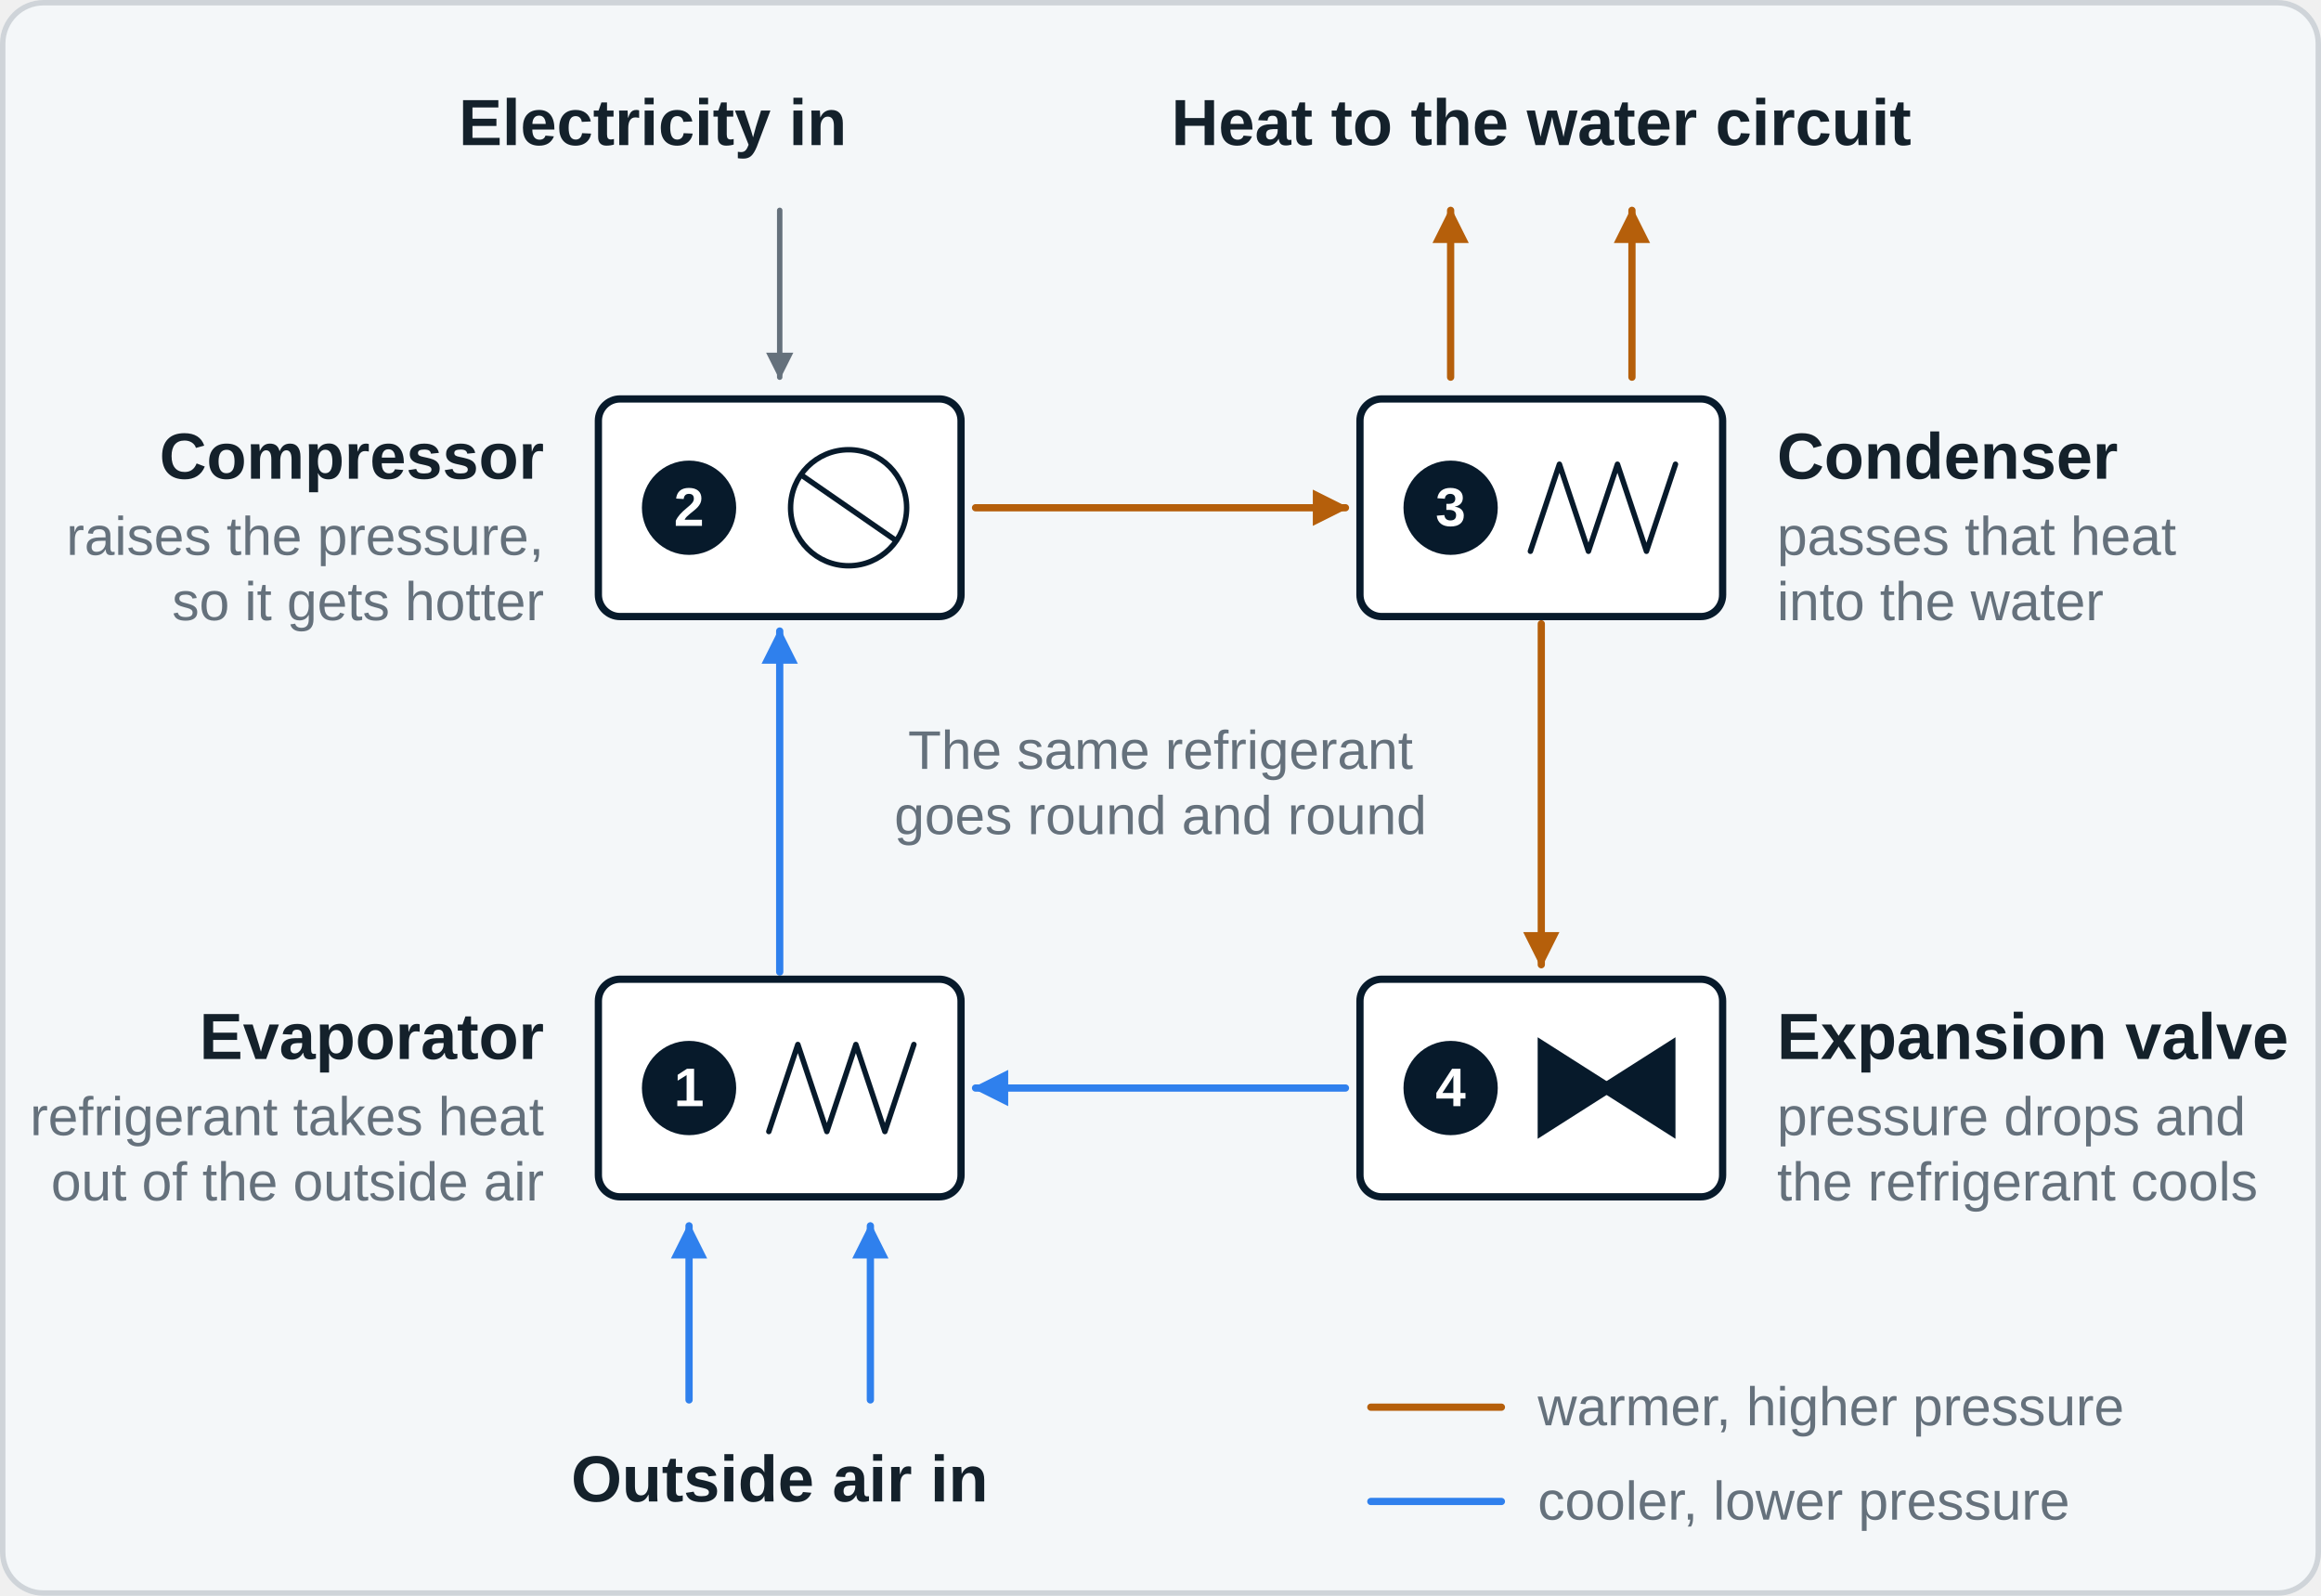
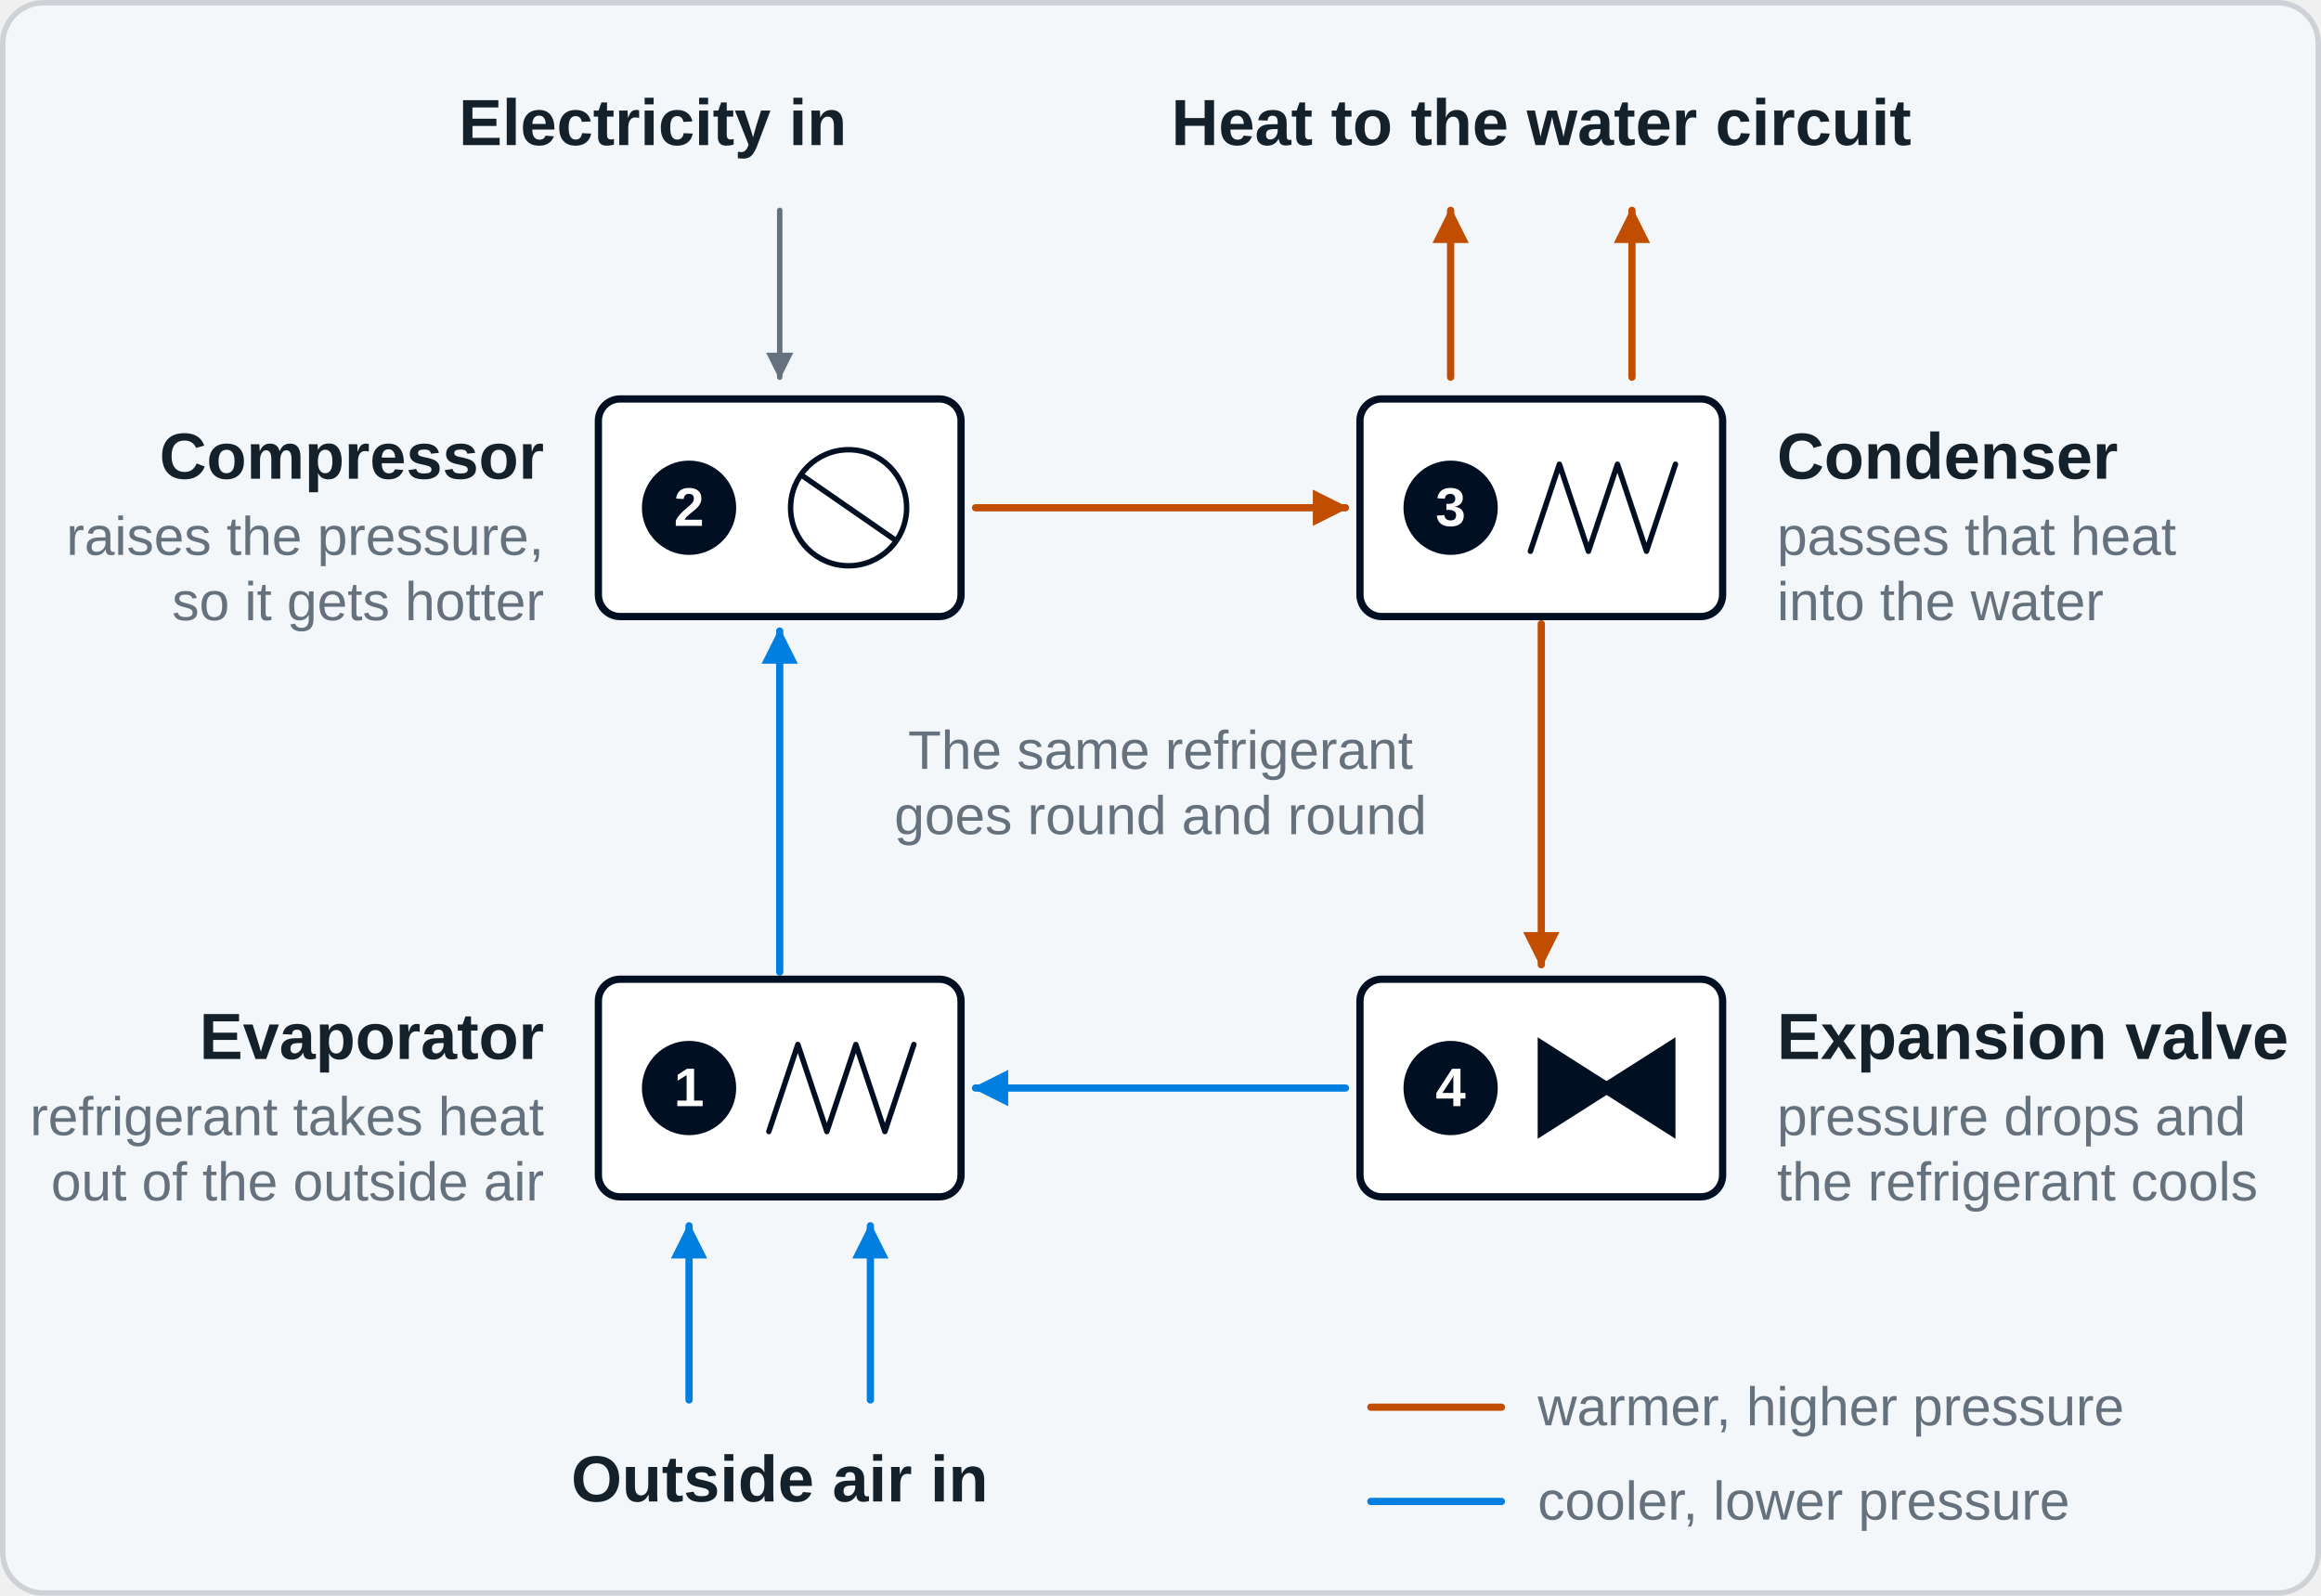
<svg xmlns="http://www.w3.org/2000/svg" viewBox="0 0 640 440" role="img" aria-labelledby="hiw-title hiw-desc">
  <style>
    /* ---------------------------------------------------------------------
       AIRWARM DIAGRAM STYLES
       The approved palette, and nothing else:
-          navy #071A2B    white #FFFFFF        orange #F28C28
-          blue #2F80ED    green #63C174        light neutral #F4F7F9
+          navy #010F23    white #FFFFFF        orange #F76201
+          blue #017FE1    green #689E14        light neutral #F4F7F9
         mid grey #65717C                     dark text #14212B

       These class names are identical in every Airwarm diagram, so the whole
       set keeps one line weight and one set of type sizes.

       ONE DELIBERATE EXCEPTION, FOR LEGIBILITY.
-        The brand orange #F28C28 reaches only 2.3:1 against this pale panel,
+        The brand orange #F76201 reaches only 2.9:1 against this pale panel,
       which is below the 3:1 that WCAG asks for a line or a shape that
       carries meaning. So a thin orange LINE on the pale panel is drawn in
-        the darker orange #B55F0B (4.6:1), and switches back to #F28C28 on the
+        the darker orange #C14D01 (4.5:1), and switches back to #F76201 on the
       navy panel used by the dark browser theme, where the brand orange
-        reaches 7.2:1. Solid orange shapes keep the brand orange and are given
+        reaches 6.1:1. Solid orange shapes keep the brand orange and are given
       a navy outline instead, so their edge carries the contrast.
       The same note is in css/airwarm.css and assets/README.md.
       --------------------------------------------------------------------- */
    .d-surface { fill: #F4F7F9; }
-     .d-frame   { fill: none; stroke: #071A2B; stroke-width: 1.5; opacity: 0.16; }
-     .d-box     { fill: #FFFFFF; stroke: #071A2B; stroke-width: 2; }
+     .d-frame   { fill: none; stroke: #010F23; stroke-width: 1.5; opacity: 0.16; }
+     .d-box     { fill: #FFFFFF; stroke: #010F23; stroke-width: 2; }
    .d-box--quiet { fill: none; stroke: #65717C; stroke-width: 1.5; }
-     .d-line    { fill: none; stroke: #071A2B; stroke-width: 2;
+     .d-line    { fill: none; stroke: #010F23; stroke-width: 2;
                 stroke-linecap: round; stroke-linejoin: round; }
    .d-line--thin { stroke-width: 1.5; }
    .d-line--dash { stroke-dasharray: 6 6; }
-     .d-hot     { stroke: #B55F0B; }   /* warmth, and the higher of two temperatures */
-     .d-cool    { stroke: #2F80ED; }   /* the cool side, and the lower of two temperatures */
+     .d-hot     { stroke: #C14D01; }   /* warmth, and the higher of two temperatures */
+     .d-cool    { stroke: #017FE1; }   /* the cool side, and the lower of two temperatures */
    .d-quiet   { stroke: #65717C; }
-     .d-fill-navy  { fill: #071A2B; }
-     .d-fill-hot   { fill: #B55F0B; }
-     .d-fill-cool  { fill: #2F80ED; }
+     .d-fill-navy  { fill: #010F23; }
+     .d-fill-hot   { fill: #C14D01; }
+     .d-fill-cool  { fill: #017FE1; }
    .d-fill-quiet { fill: #65717C; }
    .d-fill-white { fill: #FFFFFF; }

    /* TEXT. .d-label is a name, .d-sub an explanatory line, .d-num a number
       inside a step marker, .d-cap a small caption or key entry. */
    .d-label { font-family: Montserrat, 'Segoe UI', Arial, sans-serif;
               font-size: 18px; font-weight: 600; fill: #14212B; }
    .d-sub   { font-family: Montserrat, 'Segoe UI', Arial, sans-serif;
               font-size: 15px; font-weight: 500; fill: #65717C; }
    .d-num   { font-family: Montserrat, 'Segoe UI', Arial, sans-serif;
               font-size: 15px; font-weight: 700; fill: #FFFFFF; }
    .d-cap   { font-family: Montserrat, 'Segoe UI', Arial, sans-serif;
               font-size: 15px; font-weight: 500; fill: #65717C; }

    /* NARROW SCREENS. Below about 520px the explanatory lines are hidden and
       the remaining labels are set larger, so the drawing still reads on a
       phone. Nothing is lost: the page copy carries the detail, and the
       description near the top of this file carries it for screen readers. */
    .d-narrow-only { display: none; }
    @media (max-width: 520px) {
      .d-label { font-size: 24px; }
      .d-num   { font-size: 18px; }
      .d-cap   { font-size: 20px; }
      .d-sub, .d-wide-only { display: none; }
      .d-narrow-only { display: inline; }
    }

    /* DARK BROWSER THEME. The panel turns navy and the ink turns white, so
       the diagram never depends on sitting on a white page. Grey text is
       replaced with the light neutral, because mid grey on navy is only
-        3.5:1 and that is not enough for small text. */
+        3.9:1 and that is not enough for small text. */
    @media (prefers-color-scheme: dark) {
-       .d-surface { fill: #071A2B; }
+       .d-surface { fill: #010F23; }
      .d-frame   { stroke: #FFFFFF; opacity: 0.28; }
-       .d-box     { fill: #071A2B; stroke: #FFFFFF; }
+       .d-box     { fill: #010F23; stroke: #FFFFFF; }
      .d-line    { stroke: #FFFFFF; }
-       .d-hot     { stroke: #F28C28; }
-       .d-fill-hot { fill: #F28C28; }
+       .d-hot     { stroke: #F76201; }
+       .d-fill-hot { fill: #F76201; }
      .d-label   { fill: #FFFFFF; }
      .d-sub, .d-cap { fill: #F4F7F9; }
      .d-fill-navy  { fill: #FFFFFF; }
-       .d-fill-white { fill: #071A2B; }
-       .d-num        { fill: #071A2B; }
+       .d-fill-white { fill: #010F23; }
+       .d-num        { fill: #010F23; }
    }
  </style>
  <defs>
    <marker id="arrow-ink" viewBox="0 0 10 10" refX="9" refY="5" markerWidth="5" markerHeight="5" orient="auto-start-reverse">
      <path class="d-fill-navy" d="M0 0 L10 5 L0 10 Z" />
    </marker>
    <marker id="arrow-hot" viewBox="0 0 10 10" refX="9" refY="5" markerWidth="5" markerHeight="5" orient="auto-start-reverse">
      <path class="d-fill-hot" d="M0 0 L10 5 L0 10 Z" />
    </marker>
    <marker id="arrow-cool" viewBox="0 0 10 10" refX="9" refY="5" markerWidth="5" markerHeight="5" orient="auto-start-reverse">
      <path class="d-fill-cool" d="M0 0 L10 5 L0 10 Z" />
    </marker>
    <marker id="arrow-quiet" viewBox="0 0 10 10" refX="9" refY="5" markerWidth="5" markerHeight="5" orient="auto-start-reverse">
      <path class="d-fill-quiet" d="M0 0 L10 5 L0 10 Z" />
    </marker>
  </defs>
  <rect class="d-surface" x="0" y="0" width="640" height="440" rx="12" />
  <rect class="d-frame" x="0.75" y="0.75" width="638.5" height="438.5" rx="11.25" />
  <path class="d-line d-cool" d="M215 268 V174" marker-end="url(#arrow-cool)" />
  <path class="d-line d-hot" d="M269 140 H371" marker-end="url(#arrow-hot)" />
  <path class="d-line d-hot" d="M425 172 V266" marker-end="url(#arrow-hot)" />
  <path class="d-line d-cool" d="M371 300 H269" marker-end="url(#arrow-cool)" />
  <rect class="d-box" x="165" y="270" width="100" height="60" rx="6" />
  <circle class="d-fill-navy" cx="190" cy="300" r="13" />
  <text class="d-num" x="190" y="305" text-anchor="middle">1</text>
  <path class="d-line d-line--thin" d="M212 312 L220 288 L228 312 L236 288 L244 312 L252 288" />
  <text class="d-label" x="150" y="292" text-anchor="end">Evaporator</text>
  <text class="d-sub" x="150" y="313" text-anchor="end">refrigerant takes heat</text>
  <text class="d-sub" x="150" y="331" text-anchor="end">out of the outside air</text>
  <rect class="d-box" x="165" y="110" width="100" height="60" rx="6" />
  <circle class="d-fill-navy" cx="190" cy="140" r="13" />
  <text class="d-num" x="190" y="145" text-anchor="middle">2</text>
  <circle class="d-line d-line--thin" cx="234" cy="140" r="16" fill="none" />
  <path class="d-line d-line--thin" d="M221 131 L247 149" />
  <text class="d-label" x="150" y="132" text-anchor="end">Compressor</text>
  <text class="d-sub" x="150" y="153" text-anchor="end">raises the pressure,</text>
  <text class="d-sub" x="150" y="171" text-anchor="end">so it gets hotter</text>
  <rect class="d-box" x="375" y="110" width="100" height="60" rx="6" />
  <circle class="d-fill-navy" cx="400" cy="140" r="13" />
  <text class="d-num" x="400" y="145" text-anchor="middle">3</text>
  <path class="d-line d-line--thin" d="M422 152 L430 128 L438 152 L446 128 L454 152 L462 128" />
  <text class="d-label" x="490" y="132">Condenser</text>
  <text class="d-sub" x="490" y="153">passes that heat</text>
  <text class="d-sub" x="490" y="171">into the water</text>
  <rect class="d-box" x="375" y="270" width="100" height="60" rx="6" />
  <circle class="d-fill-navy" cx="400" cy="300" r="13" />
  <text class="d-num" x="400" y="305" text-anchor="middle">4</text>
  <path class="d-fill-navy" d="M424 286 L424 314 L446 300 Z" />
  <path class="d-fill-navy" d="M462 286 L462 314 L440 300 Z" />
  <text class="d-label d-wide-only" x="490" y="292">Expansion valve</text>
  <text class="d-label d-narrow-only" x="490" y="288">Expansion</text>
  <text class="d-label d-narrow-only" x="490" y="316">valve</text>
  <text class="d-sub" x="490" y="313">pressure drops and</text>
  <text class="d-sub" x="490" y="331">the refrigerant cools</text>
  <text class="d-sub" x="320" y="212" text-anchor="middle">The same refrigerant</text>
  <text class="d-sub" x="320" y="230" text-anchor="middle">goes round and round</text>
  <path class="d-line d-cool" d="M190 386 V338" marker-end="url(#arrow-cool)" />
  <path class="d-line d-cool" d="M240 386 V338" marker-end="url(#arrow-cool)" />
  <text class="d-label" x="215" y="414" text-anchor="middle">Outside air in</text>
  <path class="d-line d-hot" d="M400 104 V58" marker-end="url(#arrow-hot)" />
  <path class="d-line d-hot" d="M450 104 V58" marker-end="url(#arrow-hot)" />
  <text class="d-label" x="425" y="40" text-anchor="middle">Heat to the water circuit</text>
  <path class="d-line d-line--thin d-quiet" d="M215 58 V104" marker-end="url(#arrow-quiet)" />
  <text class="d-label" x="180" y="40" text-anchor="middle">Electricity in</text>
  <g class="d-wide-only">
    <path class="d-line d-hot" d="M378 388 H414" />
    <text class="d-cap" x="424" y="393">warmer, higher pressure</text>
    <path class="d-line d-cool" d="M378 414 H414" />
    <text class="d-cap" x="424" y="419">cooler, lower pressure</text>
  </g>
</svg>
